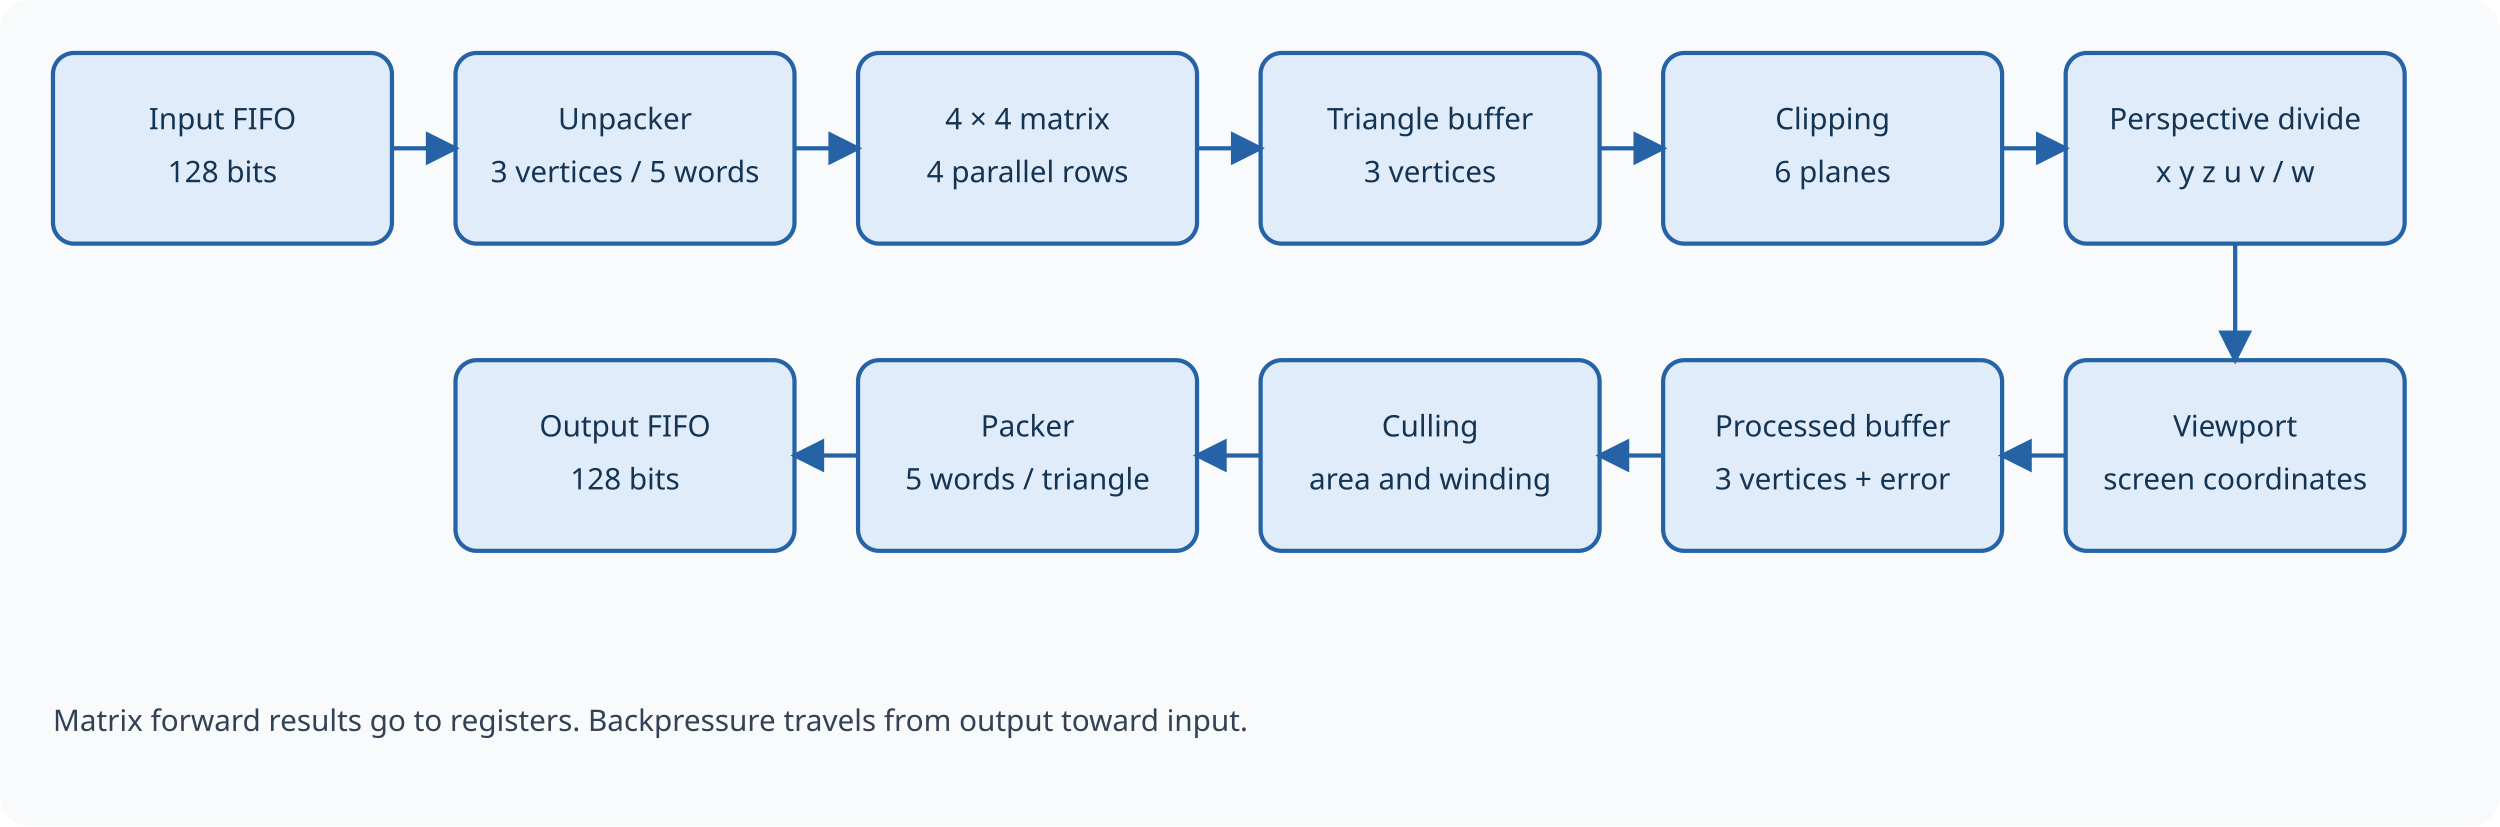
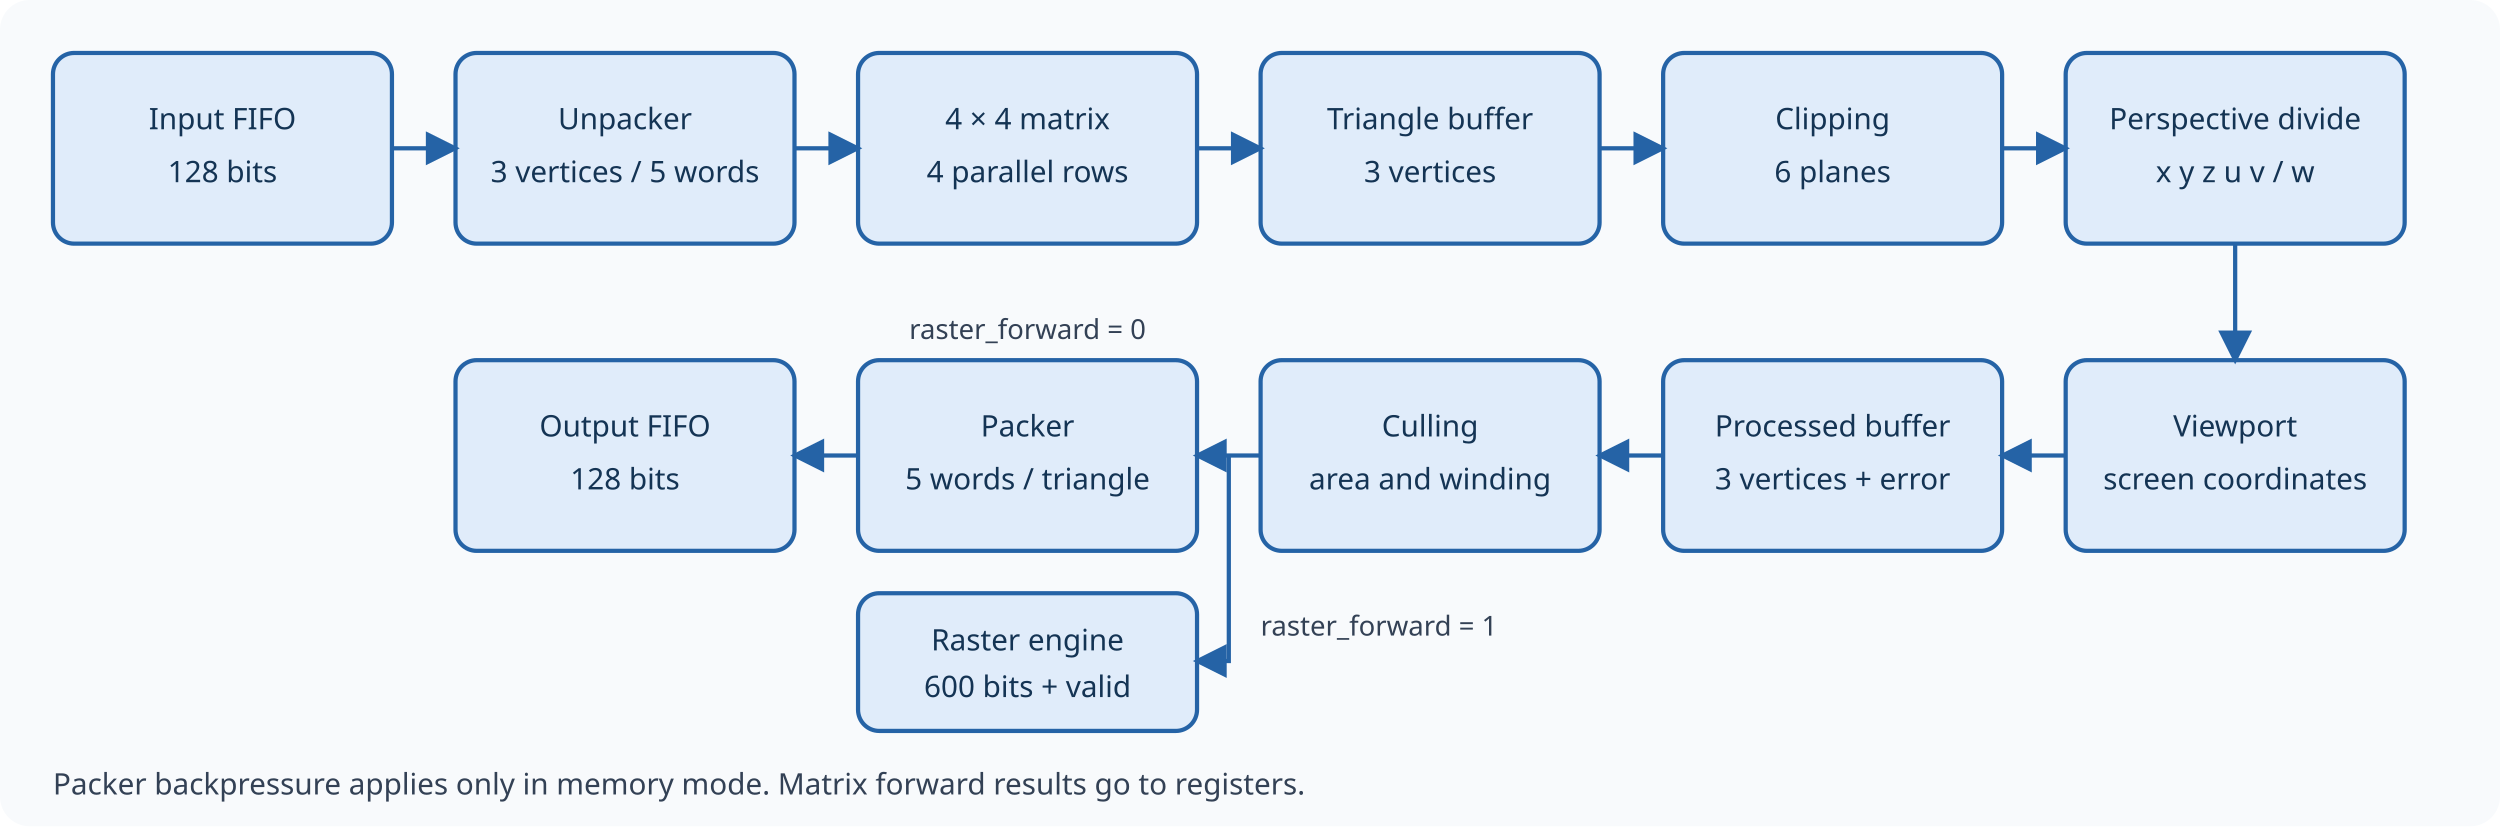
<svg xmlns="http://www.w3.org/2000/svg" viewBox="0 0 1180 390" role="img">
  <defs>
    <marker id="arrow" markerWidth="8" markerHeight="8" refX="7" refY="4" orient="auto">
      <path d="M0,0 L8,4 L0,8 Z" fill="#2563a6" />
    </marker>
  </defs>
  <rect width="1180" height="390" rx="14" fill="#f8fafc" />
  <rect x="25" y="25" width="160" height="90" rx="10" fill="#e0ecfa" stroke="#2563a6" stroke-width="2" />
  <text x="105" y="61" text-anchor="middle" font-family="sans-serif" font-size="14" fill="#143454">Input FIFO</text>
  <text x="105" y="86" text-anchor="middle" font-family="sans-serif" font-size="14" fill="#143454">128 bits</text>
  <rect x="215" y="25" width="160" height="90" rx="10" fill="#e0ecfa" stroke="#2563a6" stroke-width="2" />
  <text x="295" y="61" text-anchor="middle" font-family="sans-serif" font-size="14" fill="#143454">Unpacker</text>
  <text x="295" y="86" text-anchor="middle" font-family="sans-serif" font-size="14" fill="#143454">3 vertices / 5 words</text>
  <rect x="405" y="25" width="160" height="90" rx="10" fill="#e0ecfa" stroke="#2563a6" stroke-width="2" />
  <text x="485" y="61" text-anchor="middle" font-family="sans-serif" font-size="14" fill="#143454">4 × 4 matrix</text>
  <text x="485" y="86" text-anchor="middle" font-family="sans-serif" font-size="14" fill="#143454">4 parallel rows</text>
  <rect x="595" y="25" width="160" height="90" rx="10" fill="#e0ecfa" stroke="#2563a6" stroke-width="2" />
  <text x="675" y="61" text-anchor="middle" font-family="sans-serif" font-size="14" fill="#143454">Triangle buffer</text>
  <text x="675" y="86" text-anchor="middle" font-family="sans-serif" font-size="14" fill="#143454">3 vertices</text>
  <rect x="785" y="25" width="160" height="90" rx="10" fill="#e0ecfa" stroke="#2563a6" stroke-width="2" />
  <text x="865" y="61" text-anchor="middle" font-family="sans-serif" font-size="14" fill="#143454">Clipping</text>
  <text x="865" y="86" text-anchor="middle" font-family="sans-serif" font-size="14" fill="#143454">6 planes</text>
  <rect x="975" y="25" width="160" height="90" rx="10" fill="#e0ecfa" stroke="#2563a6" stroke-width="2" />
  <text x="1055" y="61" text-anchor="middle" font-family="sans-serif" font-size="14" fill="#143454">Perspective divide</text>
  <text x="1055" y="86" text-anchor="middle" font-family="sans-serif" font-size="14" fill="#143454">x y z u v / w</text>
  <rect x="975" y="170" width="160" height="90" rx="10" fill="#e0ecfa" stroke="#2563a6" stroke-width="2" />
  <text x="1055" y="206" text-anchor="middle" font-family="sans-serif" font-size="14" fill="#143454">Viewport</text>
  <text x="1055" y="231" text-anchor="middle" font-family="sans-serif" font-size="14" fill="#143454">screen coordinates</text>
  <rect x="785" y="170" width="160" height="90" rx="10" fill="#e0ecfa" stroke="#2563a6" stroke-width="2" />
  <text x="865" y="206" text-anchor="middle" font-family="sans-serif" font-size="14" fill="#143454">Processed buffer</text>
  <text x="865" y="231" text-anchor="middle" font-family="sans-serif" font-size="14" fill="#143454">3 vertices + error</text>
  <rect x="595" y="170" width="160" height="90" rx="10" fill="#e0ecfa" stroke="#2563a6" stroke-width="2" />
  <text x="675" y="206" text-anchor="middle" font-family="sans-serif" font-size="14" fill="#143454">Culling</text>
  <text x="675" y="231" text-anchor="middle" font-family="sans-serif" font-size="14" fill="#143454">area and winding</text>
  <rect x="405" y="170" width="160" height="90" rx="10" fill="#e0ecfa" stroke="#2563a6" stroke-width="2" />
  <text x="485" y="206" text-anchor="middle" font-family="sans-serif" font-size="14" fill="#143454">Packer</text>
  <text x="485" y="231" text-anchor="middle" font-family="sans-serif" font-size="14" fill="#143454">5 words / triangle</text>
  <rect x="215" y="170" width="160" height="90" rx="10" fill="#e0ecfa" stroke="#2563a6" stroke-width="2" />
  <text x="295" y="206" text-anchor="middle" font-family="sans-serif" font-size="14" fill="#143454">Output FIFO</text>
  <text x="295" y="231" text-anchor="middle" font-family="sans-serif" font-size="14" fill="#143454">128 bits</text>
+   <rect x="405" y="280" width="160" height="65" rx="10" fill="#e0ecfa" stroke="#2563a6" stroke-width="2" />
+   <text x="485" y="307" text-anchor="middle" font-family="sans-serif" font-size="14" fill="#143454">Raster engine</text>
+   <text x="485" y="329" text-anchor="middle" font-family="sans-serif" font-size="14" fill="#143454">600 bits + valid</text>
+   <text x="485" y="160" text-anchor="middle" font-family="sans-serif" font-size="13" fill="#334155">raster_forward = 0</text>
+   <path d="M 580 215 L 580 312 L 565 312" fill="none" stroke="#2563a6" stroke-width="2" marker-end="url(#arrow)" />
+   <text x="595" y="300" font-family="sans-serif" font-size="13" fill="#334155">raster_forward = 1</text>
  <path d="M 185 70 L 215 70" stroke="#2563a6" stroke-width="2" marker-end="url(#arrow)" />
  <path d="M 375 70 L 405 70" stroke="#2563a6" stroke-width="2" marker-end="url(#arrow)" />
  <path d="M 565 70 L 595 70" stroke="#2563a6" stroke-width="2" marker-end="url(#arrow)" />
  <path d="M 755 70 L 785 70" stroke="#2563a6" stroke-width="2" marker-end="url(#arrow)" />
  <path d="M 945 70 L 975 70" stroke="#2563a6" stroke-width="2" marker-end="url(#arrow)" />
  <path d="M 1055 115 L 1055 170" stroke="#2563a6" stroke-width="2" marker-end="url(#arrow)" />
  <path d="M 975 215 L 945 215" stroke="#2563a6" stroke-width="2" marker-end="url(#arrow)" />
  <path d="M 785 215 L 755 215" stroke="#2563a6" stroke-width="2" marker-end="url(#arrow)" />
  <path d="M 595 215 L 565 215" stroke="#2563a6" stroke-width="2" marker-end="url(#arrow)" />
  <path d="M 405 215 L 375 215" stroke="#2563a6" stroke-width="2" marker-end="url(#arrow)" />
-   <text x="25" y="345" font-family="sans-serif" font-size="14" fill="#334155">Matrix forward results go to registers. Backpressure travels from output toward input.</text>
+   <text x="25" y="375" font-family="sans-serif" font-size="14" fill="#334155">Packer backpressure applies only in memory mode. Matrix forward results go to registers.</text>
</svg>
